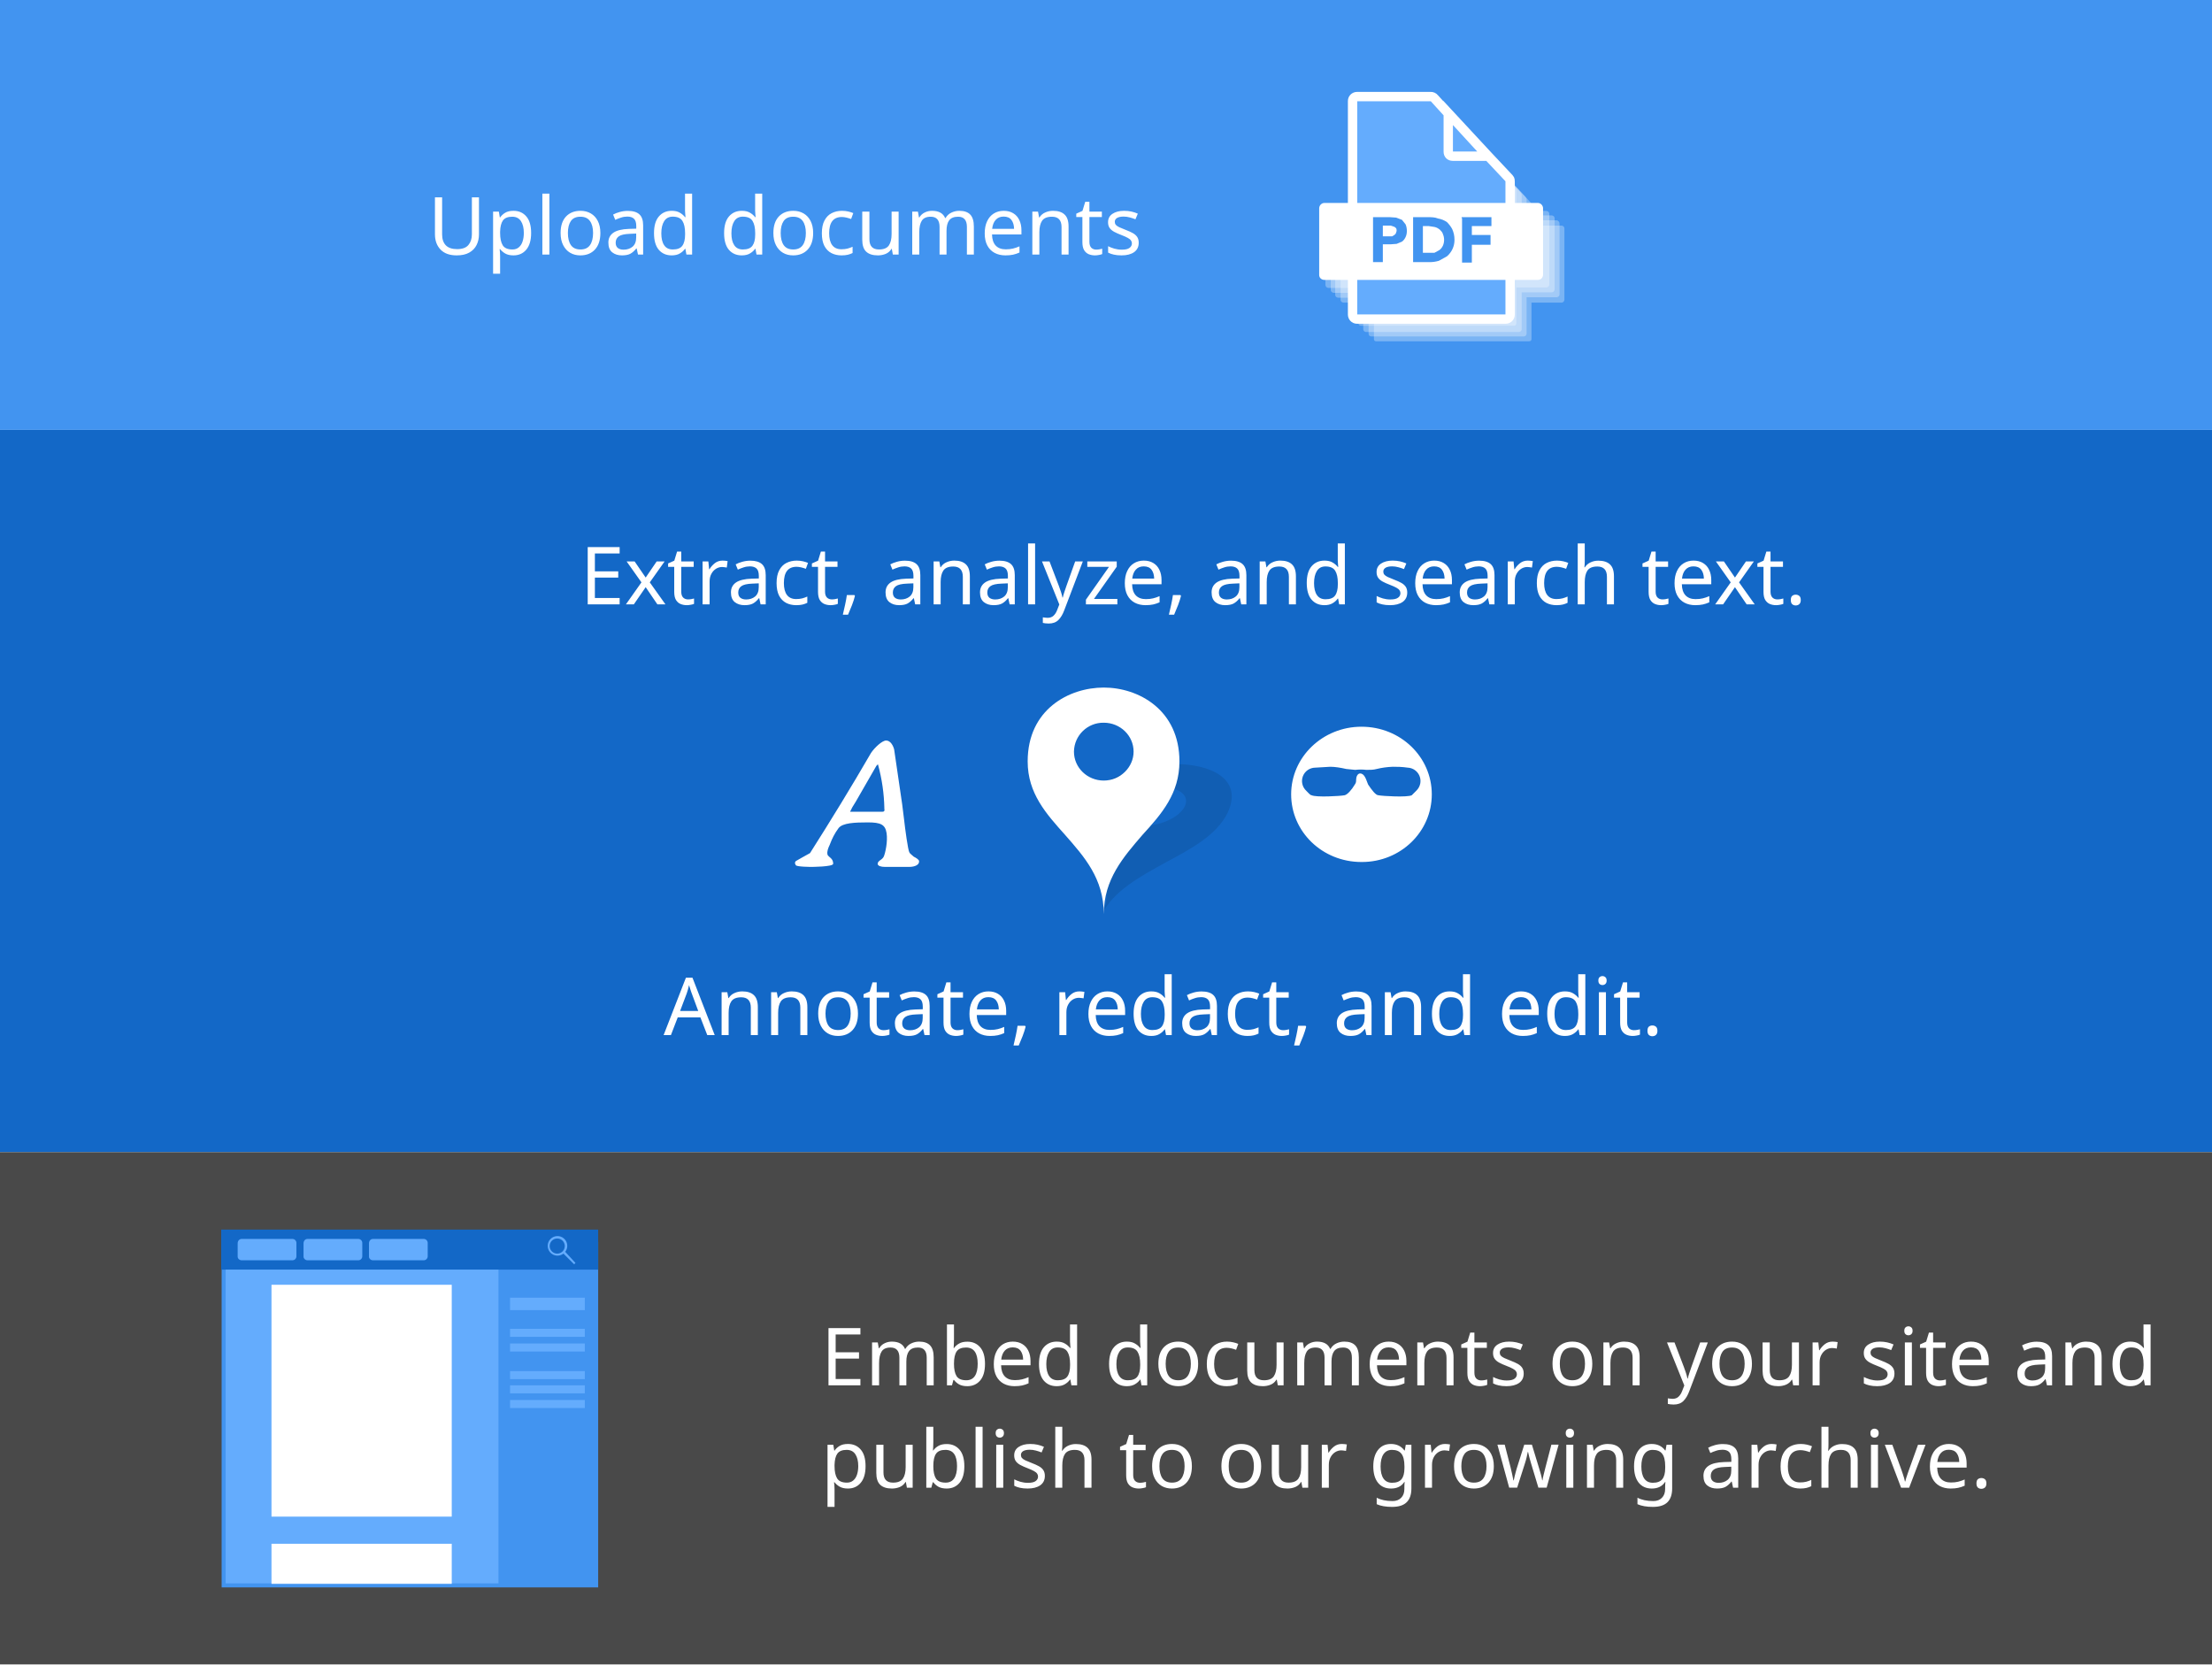
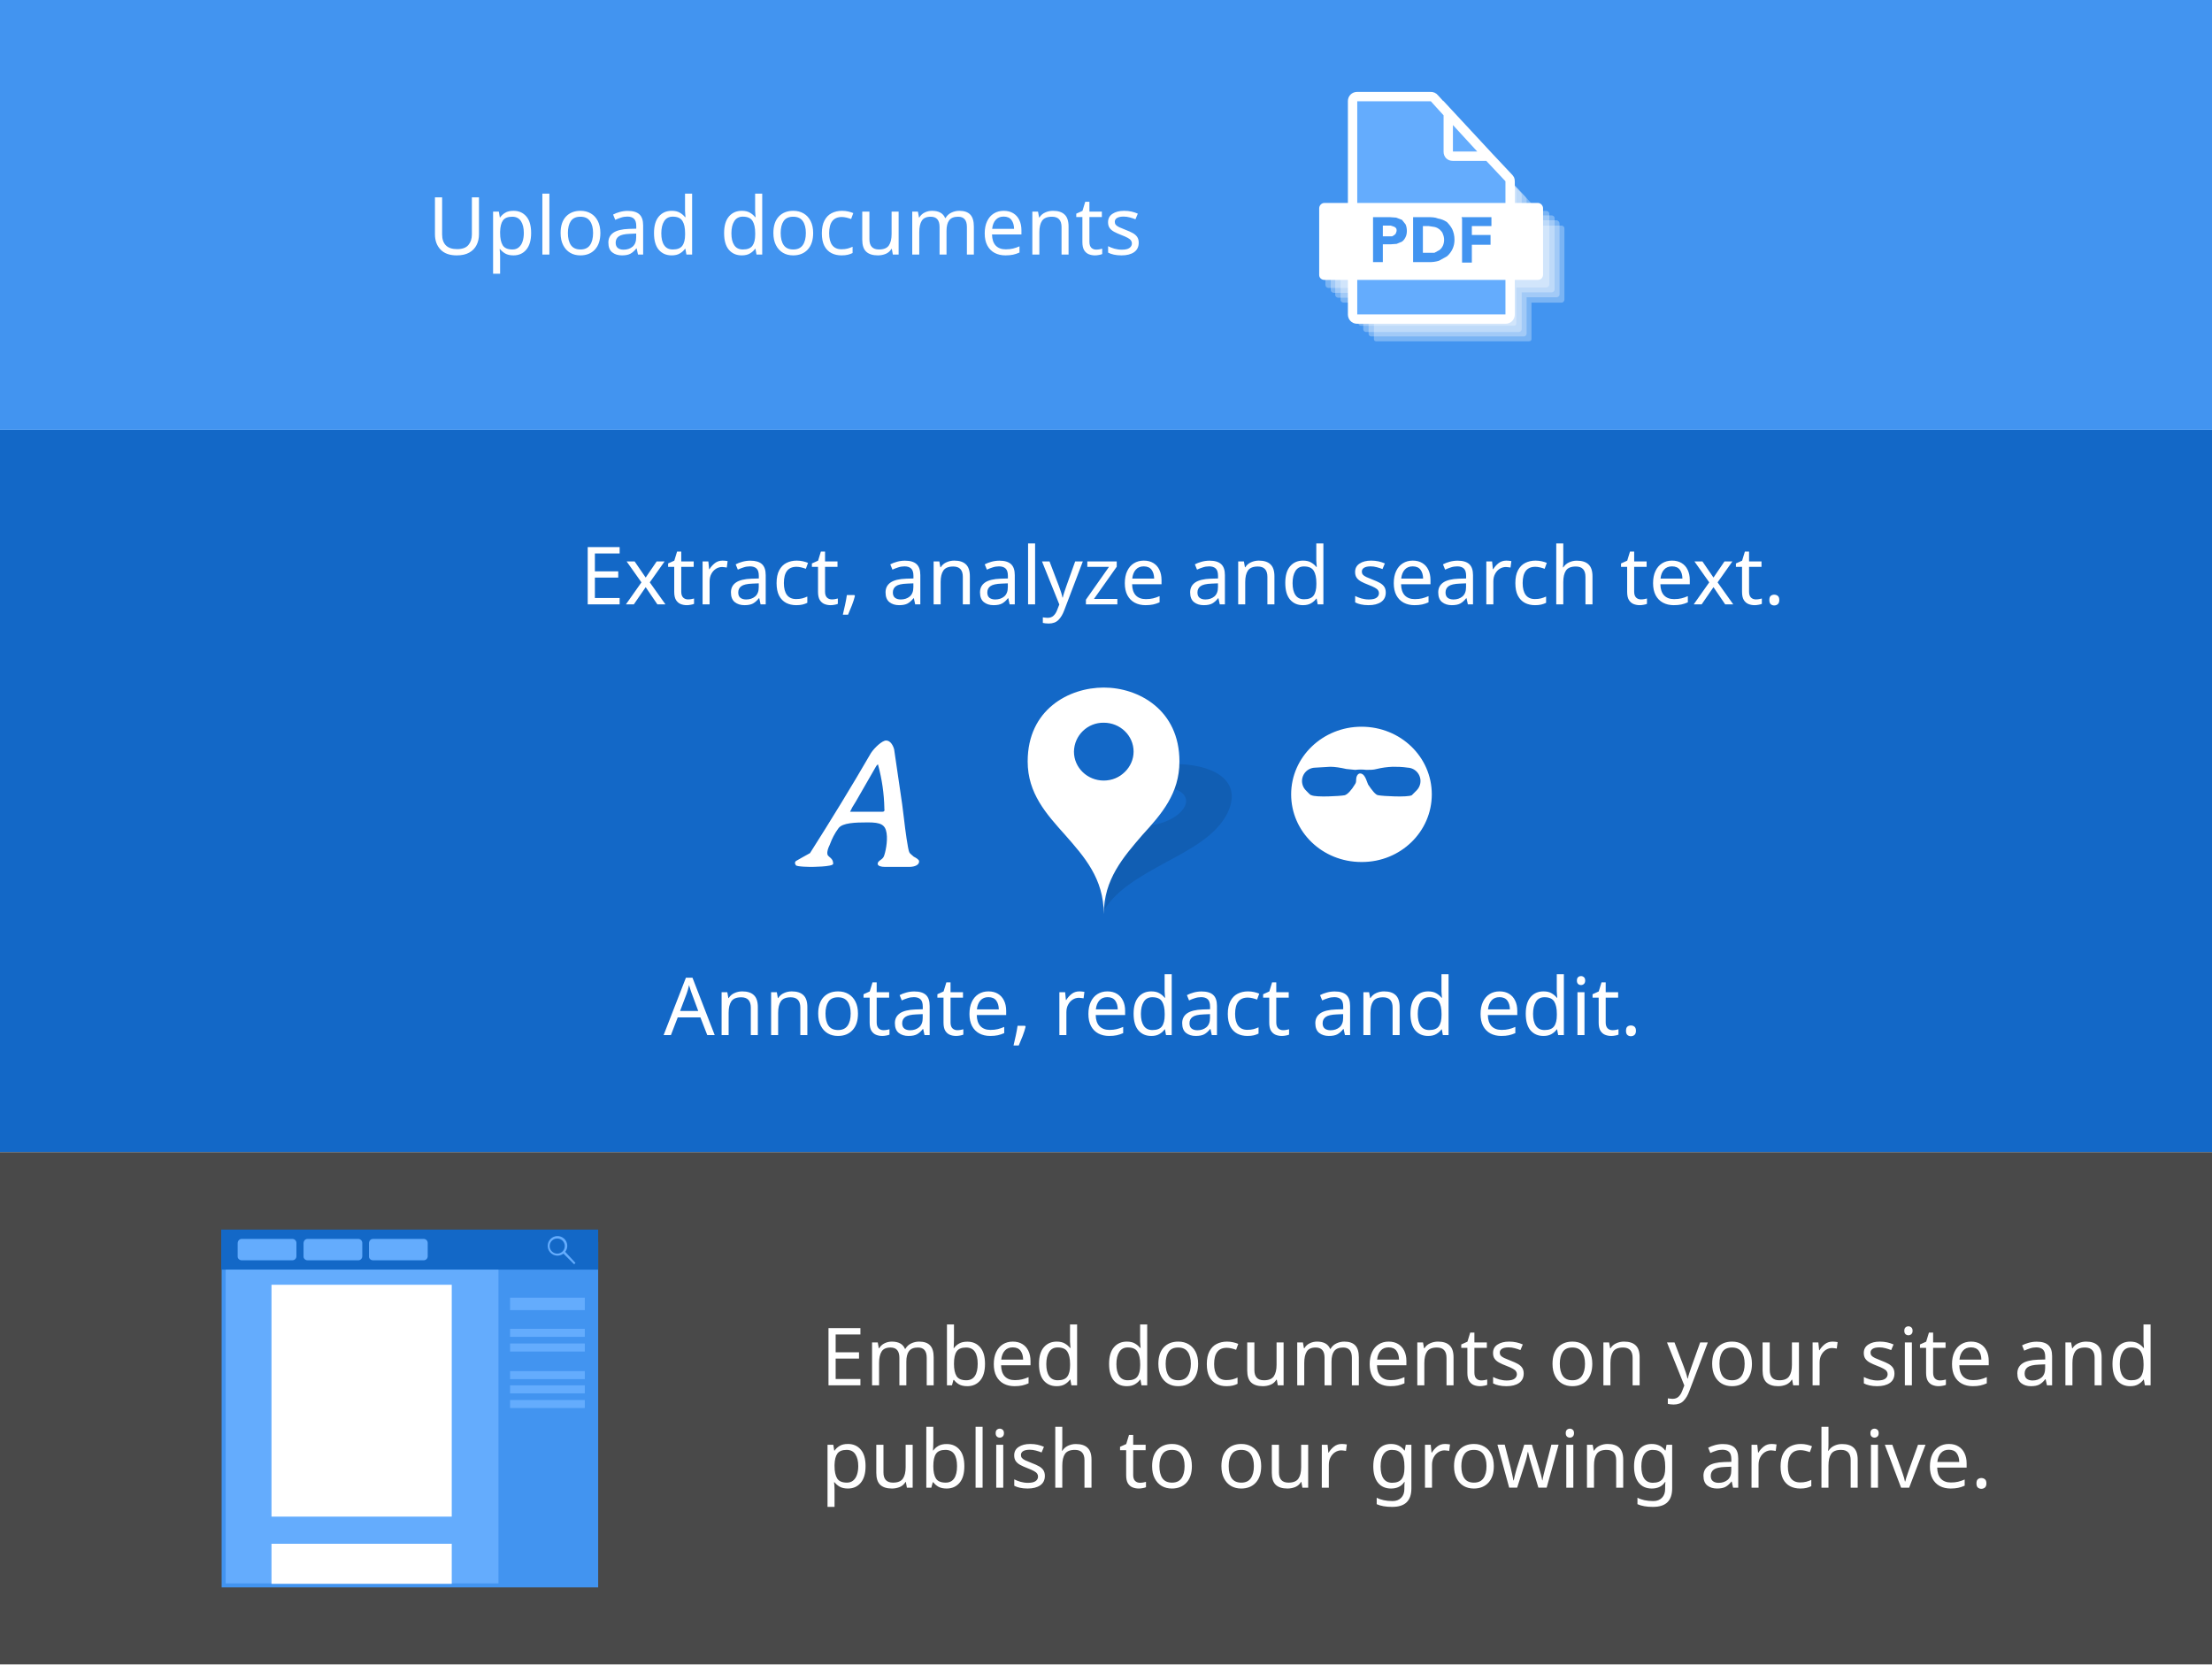
<svg xmlns="http://www.w3.org/2000/svg" fill="none" viewBox="0 0 497 374" class="mastheadresponsive">
  <g clip-path="url(#clip0)">
    <path d="M0 96.6h497v162.3H0V96.6z" fill="#1368C7" />
    <path d="M0 0h497v96.6H0V0z" fill="#4294F0" />
    <text fill="#fff" style="white-space:pre" font-family="Source Sans Pro" font-size="18" letter-spacing="0em">
      <tspan x="96.1" y="57.2">Upload documents</tspan>
    </text>
    <path d="M497 258.9H0v115.3h497V258.9z" fill="#494949" />
    <text fill="#fff" style="white-space:pre" font-family="Source Sans Pro" font-size="18" letter-spacing="0em">
      <tspan x="184.4" y="311.3">Embed documents on your site and </tspan>
      <tspan x="184.4" y="334.3">publish to our growing archive.</tspan>
    </text>
    <path d="M49.8 279.1h84.6v77.6H49.8v-77.6z" fill="#4294F0" />
    <path d="M49.7 276.3h84.7v9H49.7v-9z" fill="#1368C7" />
    <path fill-rule="evenodd" clip-rule="evenodd" d="M126.9 280a1.7 1.7 0 11-3.4 0 1.7 1.7 0 013.4 0zm-.3 1.7a2.2 2.2 0 11.4-.4l2.3 2.5-.3.3-2.4-2.4z" fill="#64ACFD" />
    <path d="M50.7 285.3H112v70.5H50.7v-70.5z" fill="#64ACFD" />
    <path d="M61 288.7h40.5v52.1H61v-52zm0 58.2h40.5v9H61v-9z" fill="#fff" />
    <path d="M65.7 278.4H54.3c-.5 0-.9.4-.9 1v3c0 .4.4.8.9.8h11.4c.5 0 .9-.4.9-.9v-3c0-.5-.4-.9-.9-.9zM80.5 278.4H69.1c-.5 0-.9.4-.9 1v3c0 .4.4.8.9.8h11.4c.5 0 .9-.4.9-.9v-3c0-.5-.4-.9-.9-.9zM95.2 278.4H83.8c-.5 0-.9.4-.9 1v3c0 .4.4.8.9.8h11.4c.5 0 .9-.4.9-.9v-3c0-.5-.4-.9-.9-.9zM114.6 291.6h16.8v2.8h-16.8v-2.8zm0 7h16.8v1.8h-16.8v-1.8zm0 3.3h16.8v1.8h-16.8V302zm0 6.2h16.8v1.8h-16.8v-1.8zm0 3.2h16.8v1.8h-16.8v-1.8zm0 3.3h16.8v1.8h-16.8v-1.8z" fill="#64ACFD" />
    <path d="M307.5 66.8V75c0 .3.2.6.6.6h34.3c.3 0 .6-.3.6-.6v-8.2h6.7c.4 0 .7-.3.7-.6v-16c0-.3-.3-.7-.7-.7H343v-4.8l-.2-.4-17-18.4a.6.6 0 00-.5-.2h-17.2c-.4 0-.6.3-.6.6v23.3h-6.8c-.4 0-.7.4-.7.7v16c0 .3.3.6.7.6h6.8z" fill="#fff" fill-opacity=".3" />
    <path d="M308.7 68v8.2c0 .3.2.5.5.5h34.3c.4 0 .6-.2.6-.5V68h6.8c.3 0 .6-.3.6-.7v-16c0-.3-.3-.6-.6-.6h-6.8V46l-.1-.4-17.1-18.4a.6.6 0 00-.5-.2h-17.2c-.3 0-.6.2-.6.6v23.1h-6.7c-.4 0-.7.3-.7.7v16c0 .3.3.6.7.6h6.7l.1.1z" fill="#fff" fill-opacity=".3" />
    <path d="M305.2 64.6v8c0 .4.3.6.6.6h34.3c.4 0 .6-.2.6-.6v-8h6.7c.4 0 .7-.3.7-.7V48c0-.3-.3-.6-.7-.6h-6.7v-4.8l-.1-.4-17.2-18.5a.6.6 0 00-.4-.2h-17.2c-.3 0-.6.3-.6.6v23.3h-6.7c-.4 0-.7.3-.7.6v16c0 .4.3.7.7.7h6.7z" fill="#fff" fill-opacity=".3" />
    <path d="M306.3 65.6V74c0 .3.3.6.6.6h34.4c.3 0 .6-.3.6-.6v-8.3h6.7c.4 0 .7-.3.7-.7V49c0-.3-.3-.6-.7-.6h-6.7v-4.7l-.2-.4-17.1-18.4a.6.6 0 00-.4-.2h-17.3c-.3 0-.6.3-.6.6v23.2h-6.6c-.4 0-.7.3-.7.7v16c0 .3.3.6.7.6h6.7-.1z" fill="#fff" fill-opacity=".3" />
    <path d="M303.8 70.6V22.8c0-.6.5-1 1-1h16.6c.3 0 .6 0 .8.3l3.1 3.3 9 9.8 4.8 5 .2.7v29.7c0 .6-.4 1-1 1h-33.4a1 1 0 01-1-1h-.1z" fill="#64ACFD" />
    <path d="M325.4 25.4l9 9.8m-9.1-9.8l-3-3.3a1 1 0 00-.9-.4h-16.5a1 1 0 00-1 1v48c0 .5.4 1 1 1h33.4c.6 0 1-.5 1-1V40.8c0-.2 0-.5-.2-.7l-4.7-5-9.1-9.8zm.1 0v8.7c0 .6.4 1 1 1h8l-9-9.7z" stroke="#fff" stroke-width="2.1" />
    <path d="M345.5 45.6h-47.9c-.7 0-1.2.6-1.2 1.2v15c0 .6.5 1.1 1.2 1.1h47.9c.7 0 1.2-.5 1.2-1.2V46.8c0-.6-.5-1.2-1.2-1.2z" fill="#fff" />
    <path d="M308.5 48.8h3.8l1.4.1 1.3.5.8 1c.2.4.3 1 .3 1.5s-.1 1-.3 1.4c-.2.4-.4.7-.8 1l-1.2.5-1.4.1h-1.7v4h-2.2V49zm2.2 4.3h2.1l.5-.3.3-.3.2-.6c0-.3 0-.5-.2-.7a1 1 0 00-.5-.3l-.6-.2h-1.8v2.4zm6.8-4.3h3.3c.8 0 1.6 0 2.3.3a5 5 0 012 .8c.4.4.9 1 1.2 1.6.3.7.5 1.4.5 2.4a4.8 4.8 0 01-1.7 3.7l-1.8 1a7 7 0 01-2.2.3h-3.6V49zm2.2 8H322.3l1.1-.6c.4-.3.6-.6.8-1a3.3 3.3 0 000-2.6c-.1-.4-.4-.7-.7-1-.4-.3-.7-.5-1.2-.6l-1.3-.2h-1.3v6zm8.7-8h6.7v2h-4.4v2h4.2V55h-4.2v4h-2.2V49h-.1z" fill="#4294F0" />
    <text fill="#fff" style="white-space:pre" font-family="Source Sans Pro" font-size="18" letter-spacing="0em">
-       <tspan x="130.3" y="135.8">Extract, analyze, and search text.</tspan>
+       <tspan x="130.3" y="135.8">Extract, analyze and search text.</tspan>
    </text>
    <text fill="#fff" style="white-space:pre" font-family="Source Sans Pro" font-size="18" letter-spacing="0em">
-       <tspan x="149.1" y="232.6">Annotate, redact, and edit.</tspan>
+       <tspan x="149.1" y="232.6">Annotate, redact and edit.</tspan>
    </text>
    <path fill-rule="evenodd" clip-rule="evenodd" d="M244.6 193.7c-2.7-3.2-5.3-6.2-3-11 3.8-7.8 14.7-11 22.5-11 7.7 0 15.4 3.2 11.7 11-2.5 5-8.1 8-13.9 11.1-5.8 3.2-11.7 6.4-14.3 11.6 2.6-5.3-.2-8.5-3-11.7zm12.7-8.2c3.7 0 7.7-1.9 8.9-4.3 1.1-2.3-1-4.2-4.7-4.2s-7.7 2-8.8 4.2c-1.2 2.4.9 4.3 4.6 4.3z" fill="#000" fill-opacity=".1" />
    <path fill-rule="evenodd" clip-rule="evenodd" d="M239.3 187.6c-4.2-4.7-8.4-9.3-8.4-16.5 0-11.7 9.3-16.6 17.1-16.6 7.8 0 17 5 17 16.6 0 7.2-4 11.8-8.3 16.5-4.3 5-8.7 10-8.7 17.8 0-8-4.4-12.9-8.7-17.8zm8.7-12.2c3.7 0 6.7-3 6.7-6.5 0-3.6-3-6.5-6.7-6.5a6.6 6.6 0 00-6.7 6.5c0 3.6 3 6.5 6.7 6.5zm58 18.3c8.7 0 15.7-6.8 15.7-15.2 0-8.4-7-15.2-15.8-15.2-8.7 0-15.8 6.8-15.8 15.2 0 8.4 7 15.2 15.8 15.2h.1zm7-21.4c.8 0 2 0 3.3.2a3 3 0 012.8 3.6 3 3 0 01-.8 1.5l-1.1 1.1c-1 .5-6.5.2-7.5 0-.6 0-1.5-1.2-2.3-2.4l-.2-.5c-.3-.8-.7-2-1.6-2-.6 0-.9.8-.9 1.4 0 .4 0 .7-.3 1.1-.7 1.2-1.7 2.3-2.3 2.4-1 .2-6.4.5-7.4 0-.3 0-.7-.5-1.2-1a3 3 0 012-5.2l3.4-.2c1 0 2.3.2 3.6.5l2 .2a10 10 0 012.5 0c.8 0 1.6 0 2.3-.2a18 18 0 013.6-.5h.1zM182.3 194.8s-3.4 0-3.5-.4c-.2-.4-.3-.5 0-.9l1.4-.8 1.8-1c4.7-7.4 9.3-14.9 13.7-22.5.8-1.2 2.5-2.8 3.4-2.8 1 0 1.6 1.2 1.8 2l1.8 12.3.2 1.6.2 1.6c.3 2.7.9 7 1.2 7.6.1.3.6.6 1 1 .6.3 1.2.7 1.2 1 .1.8-.9 1.3-2.2 1.3h-5.5c-.8 0-1.6-.2-1.6-.7 0-.4.3-.6.7-.9.3-.2.6-.5.7-.8.3-.7.9-3.3.6-5.2-.3-1.9-1.3-2.4-4.2-2.4-2.9 0-5.7.1-6.6 1.3-.9 1.2-1.5 2.5-1.8 3.3l-.2.5c-.3.6-.6 1.4-.5 2 0 .3.3.5.5.7.4.3.8.7.8 1.5 0 .7-5 .7-5 .7h.1zm9.2-13.4l-.5 1h7.3c.4 0 .5-.3.4-.6v-.2a40 40 0 00-1.4-9.7c0-.3-.2 0-.4.2l-4.6 8-.8 1.3z" fill="#fff" />
  </g>
  <defs>
    <clipPath id="clip0">
      <path fill="#fff" d="M0 0h497v374H0z" />
    </clipPath>
  </defs>
</svg>
